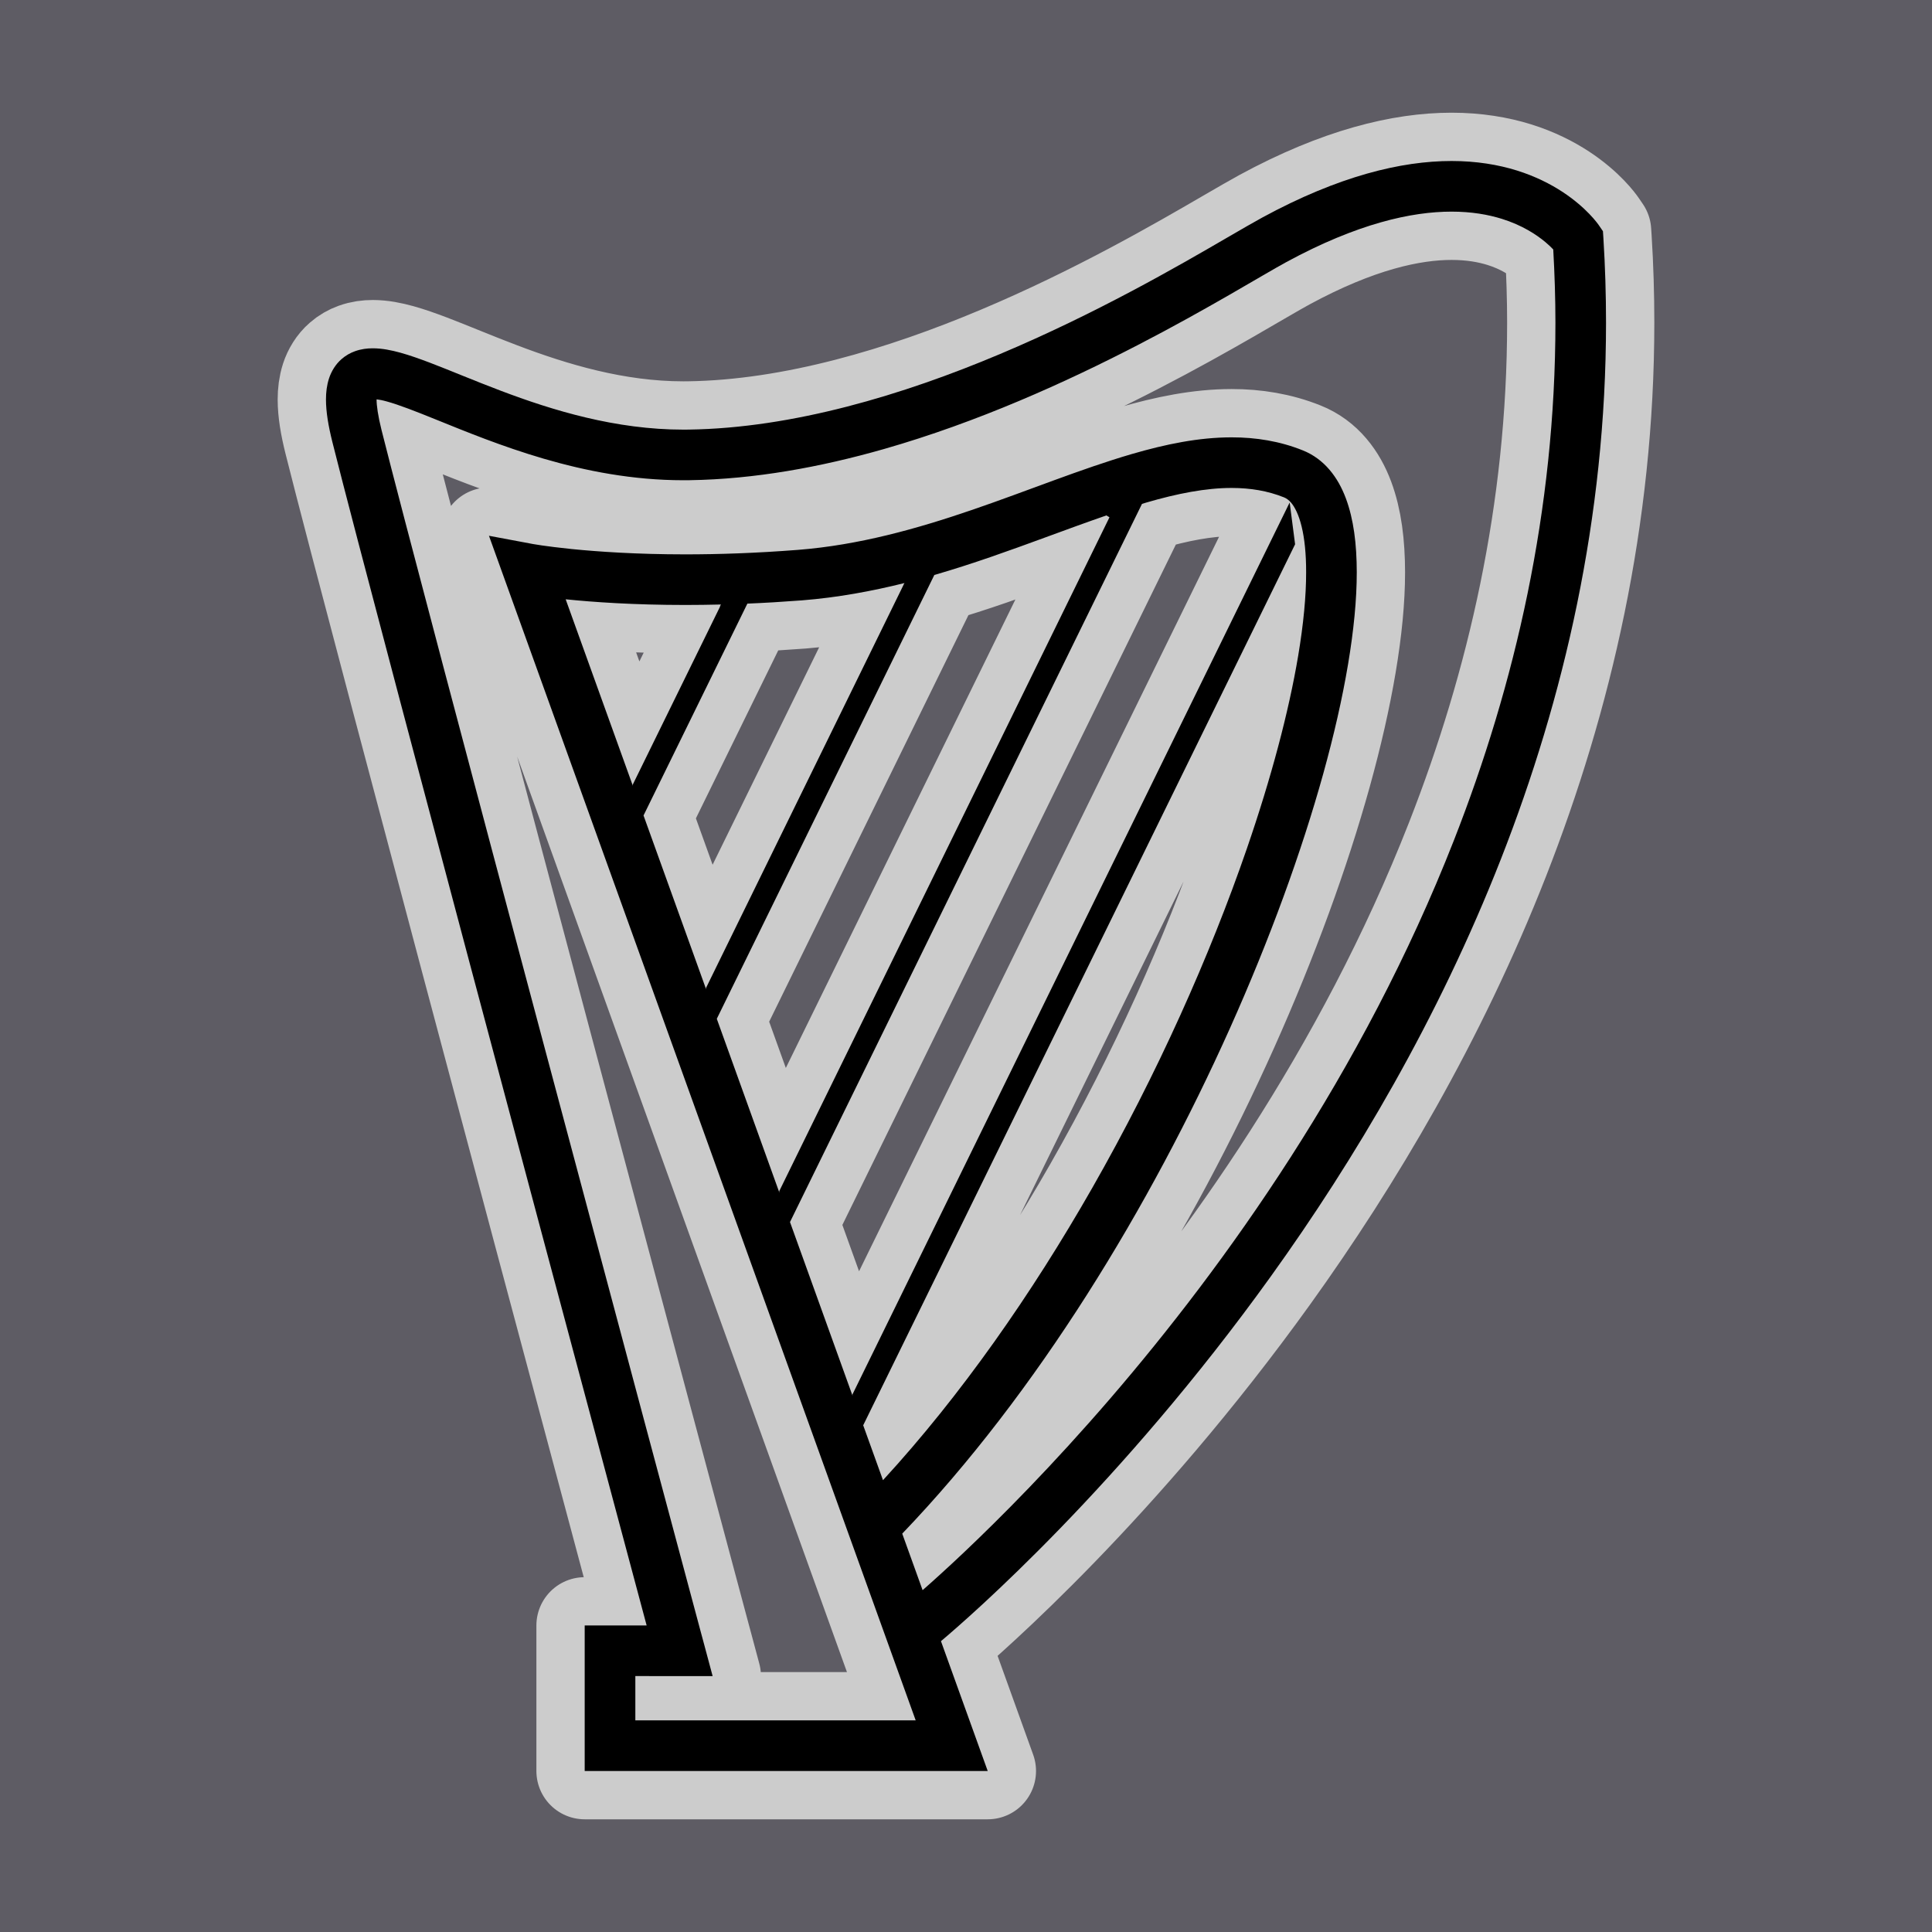
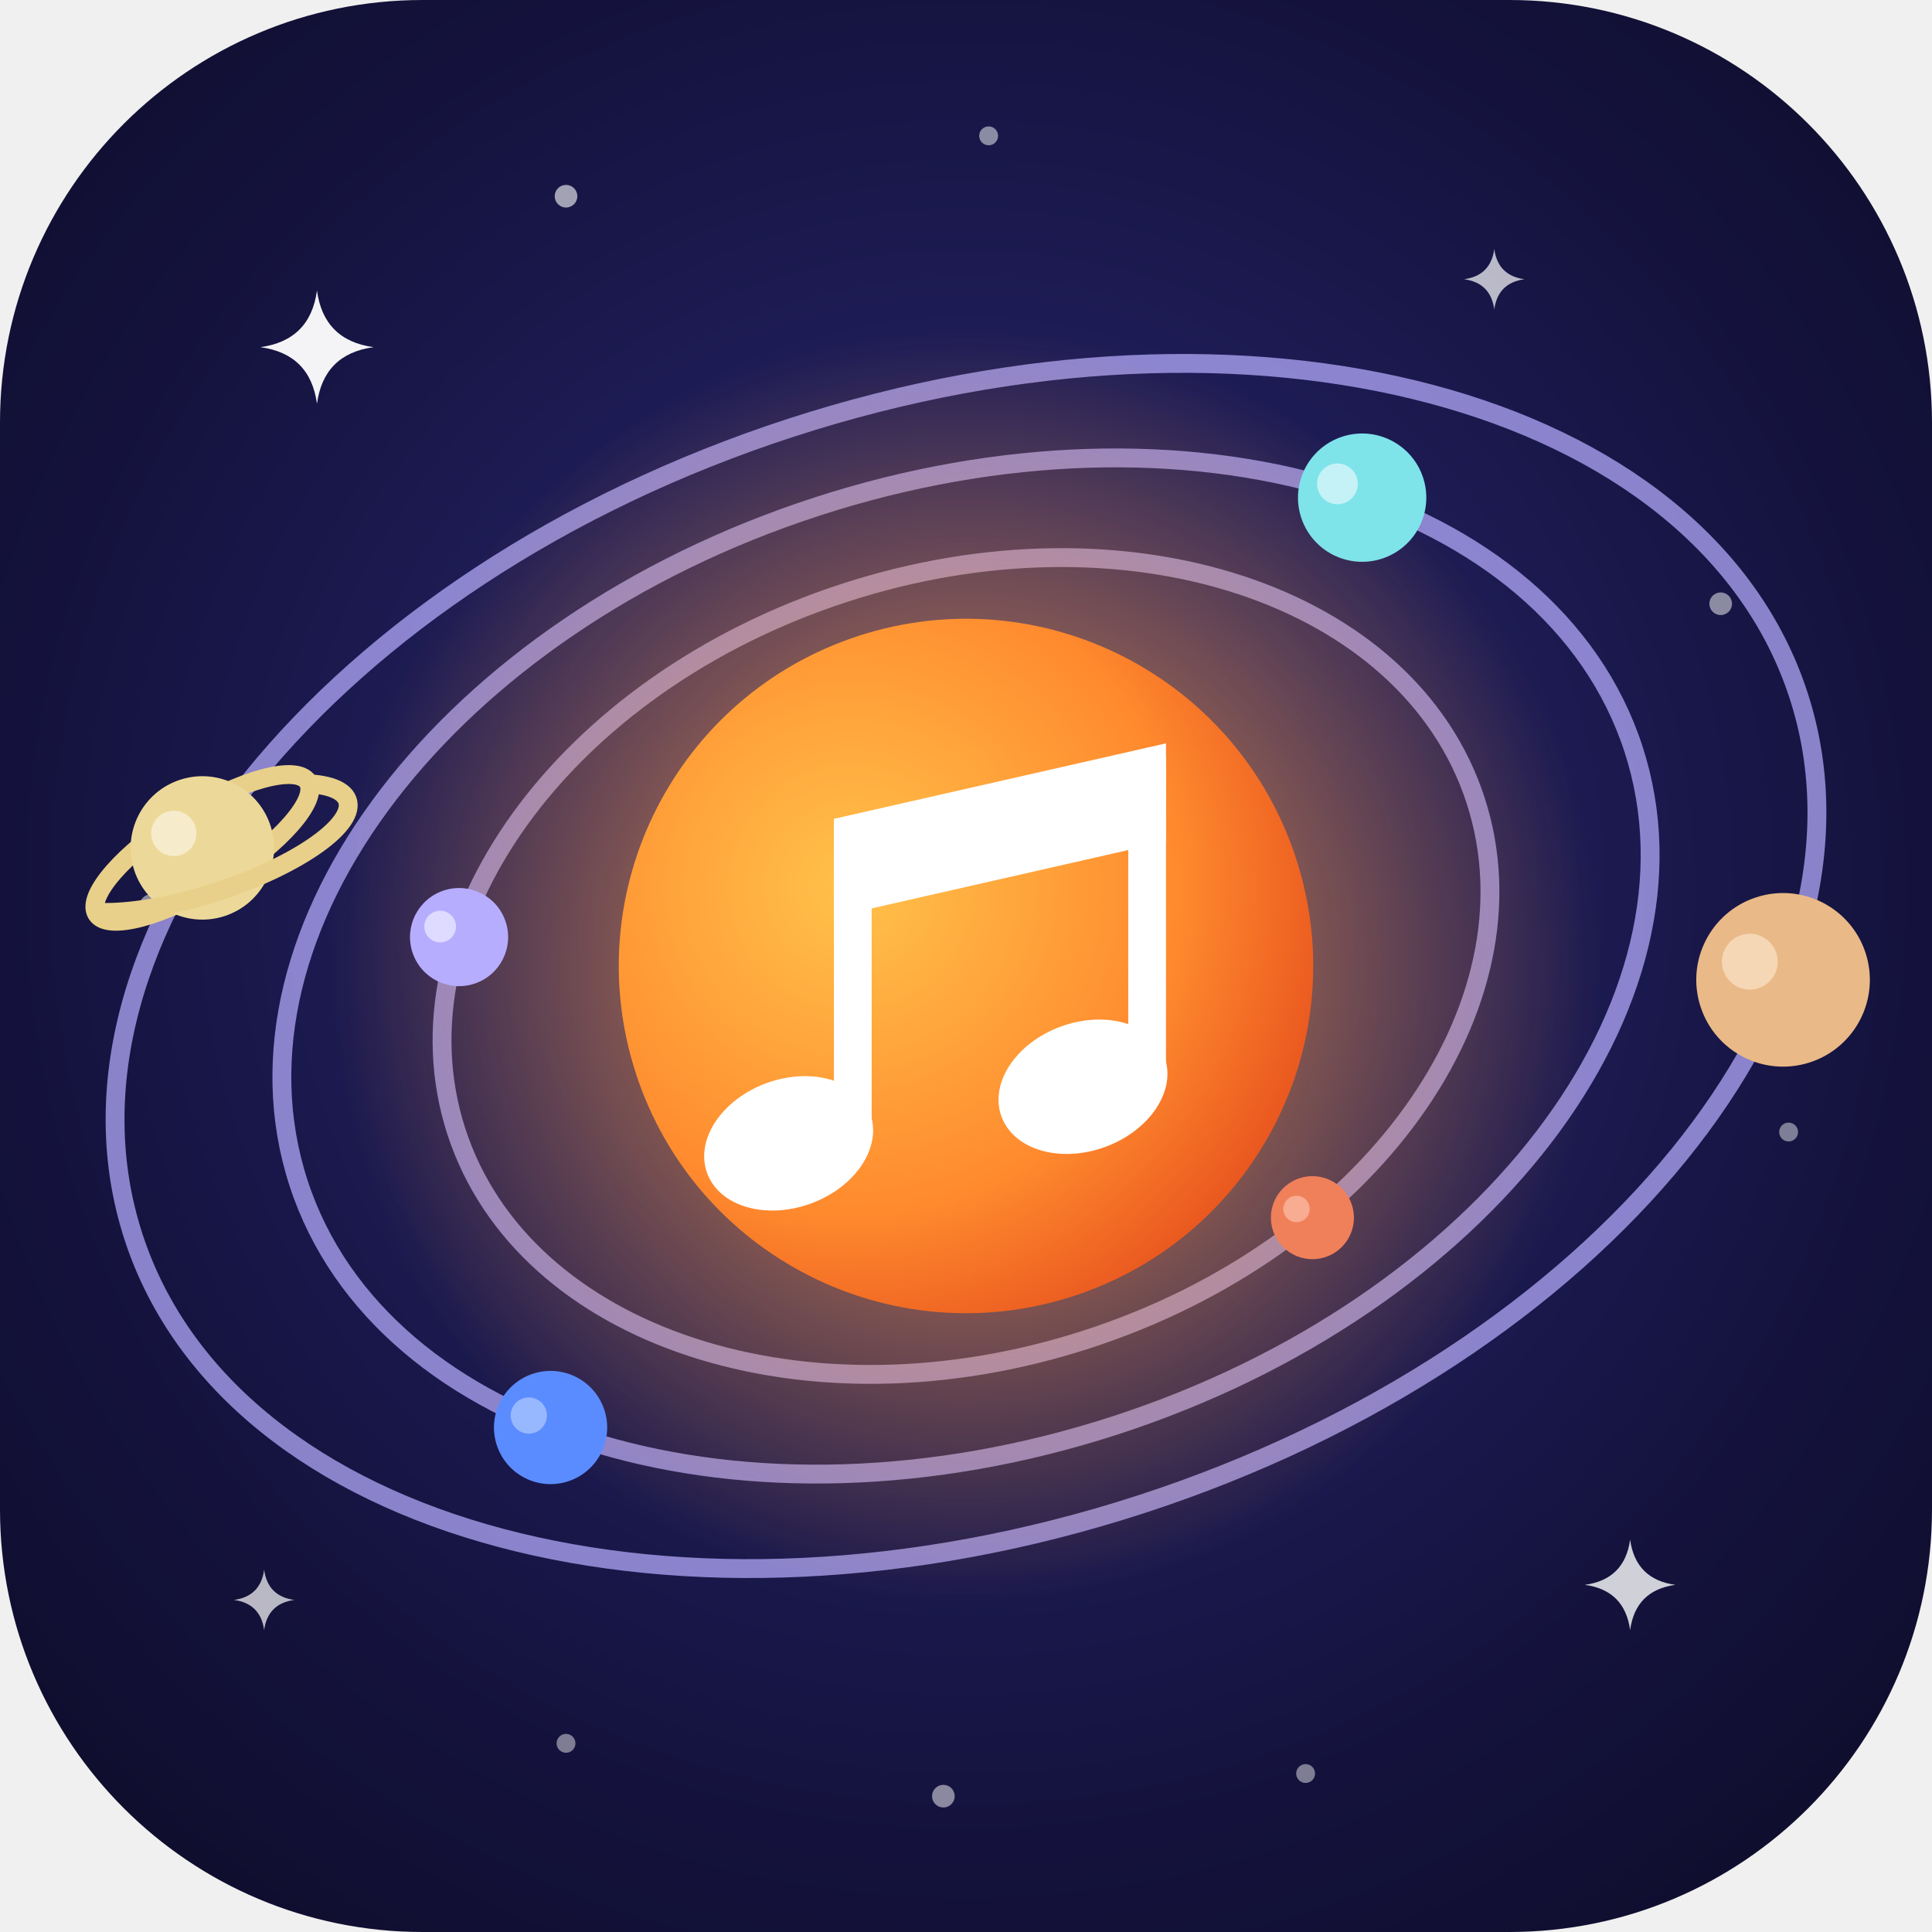
- <svg xmlns="http://www.w3.org/2000/svg" height="256px" width="256px" version="1.1" id="_x32_" viewBox="-51.2 -51.2 614.40 614.40" xml:space="preserve" fill="#000000" stroke="#000000" stroke-width="0.005">
-   <g id="SVGRepo_bgCarrier" stroke-width="0" transform="translate(0,0), scale(1)">
-     <rect x="-51.2" y="-51.2" width="614.40" height="614.40" rx="0" fill="#5e5c64" strokewidth="0" />
-   </g>
-   <g id="SVGRepo_tracerCarrier" stroke-linecap="round" stroke-linejoin="round" stroke="#CCCCCC" stroke-width="30.72">
-     <style type="text/css"> .st0{fill:#000000;} </style>
-     <g>
-       <path class="st0" d="M458.702,24.548l-0.145-2.216l-1.249-1.828c-0.434-0.632-3.998-5.682-11.62-10.686 c-3.808-2.492-8.635-4.965-14.513-6.8C425.295,1.19,418.371,0,410.421,0c-15.928,0-35.813,4.734-60.184,17.972 c-2.841,1.545-6.51,3.689-11.035,6.306c-15.776,9.18-41.889,24.279-72.52,37.168c-30.605,12.909-65.688,23.502-98.85,23.969 c-0.553,0.006-1.131,0.013-1.71,0.013c-21.504,0.007-41.515-6.082-58.198-12.416c-8.365-3.163-15.855-6.366-22.451-8.884 c-3.301-1.249-6.379-2.341-9.325-3.163c-2.959-0.809-5.767-1.388-8.786-1.401c-1.801,0-3.708,0.224-5.681,0.933 c-1.474,0.527-2.96,1.355-4.248,2.486c-1.946,1.683-3.275,3.945-3.998,6.148c-0.723,2.229-0.967,4.426-0.973,6.714 c0.013,3.979,0.736,8.293,2.038,13.521c3.341,13.376,11.416,44.125,21.661,82.857c26.469,100.048,67.43,253.005,78.281,293.5 h-19.702V512h128.166l-14.868-41.291c8.99-7.569,56.916-49.194,104.966-116.092c26.567-36.99,53.167-81.726,73.158-132.756 c19.991-51.03,33.373-108.372,33.373-170.436C459.537,42.56,459.267,33.596,458.702,24.548z M411.177,215.988 c-29.072,74.23-72.856,135.248-109.365,177.624c-18.255,21.181-34.682,37.707-46.506,48.906 c-5.432,5.136-9.884,9.147-13.106,11.974l-6.477-17.978c43.053-44.901,78.899-104.223,104.216-160.717 c12.705-28.376,22.746-56.028,29.644-80.846c3.446-12.415,6.103-24.12,7.911-34.878c1.809-10.772,2.775-20.576,2.775-29.29 c-0.019-8.996-0.98-16.821-3.472-23.515c-1.256-3.341-2.926-6.419-5.195-9.075c-2.249-2.656-5.162-4.846-8.496-6.168 c-7.326-2.946-14.967-4.15-22.634-4.143c-10.436,0-20.964,2.17-31.736,5.306c-16.144,4.715-32.952,11.646-50.636,17.709 c-17.682,6.063-36.2,11.258-55.56,12.771c-13.29,1.039-25.292,1.427-35.78,1.427c-15.539,0-27.803-0.861-36.128-1.69 c-4.163-0.421-7.339-0.842-9.456-1.144c-1.059-0.158-1.835-0.289-2.361-0.368c-0.25-0.046-0.441-0.079-0.553-0.092l-0.118-0.026 h-0.02l-13.829-2.591l135.708,376.718h-89.157V481.81l24.581,0.013l-2.716-10.14c0,0-0.356-1.302-1.013-3.748 c-4.932-18.406-27.231-101.626-49.84-186.449c-11.304-42.408-22.7-85.231-32.031-120.538 c-9.332-35.306-16.624-63.149-19.715-75.472c-1.118-4.471-1.566-7.773-1.552-9.628c0-0.032,0.007-0.052,0.007-0.052 c0.835,0.092,1.939,0.303,3.281,0.684c3.788,1.039,9.121,3.117,15.401,5.662c9.456,3.821,21.162,8.648,34.471,12.534 c13.323,3.887,28.303,6.846,44.402,6.846c0.638,0,1.282,0,1.946-0.013c20.793-0.316,41.698-4.169,61.722-9.877 c30.026-8.575,58.106-21.346,80.72-33.038c11.311-5.839,21.247-11.429,29.329-16.072c8.082-4.649,14.368-8.391,18.078-10.403 c22.595-12.258,39.811-16.019,52.503-16.019c6.352,0,11.613,0.94,15.966,2.288c6.523,2.039,11.041,5.038,13.915,7.444 c1.039,0.881,1.848,1.657,2.452,2.302c0.44,7.825,0.691,15.605,0.691,23.292C443.445,111.16,430.569,166.498,411.177,215.988z M358.931,108.596L219.888,392.257l0.053,0.461l-19.913-55.291l111.937-228.384c0.421-0.132,0.855-0.276,1.276-0.395 c9.956-2.913,19.084-4.682,27.232-4.675c6.016,0.007,11.475,0.927,16.65,2.992h0.006c0.783,0.33,1.453,0.783,2.242,1.684 c1.164,1.342,2.466,3.854,3.374,7.642c0.914,3.748,1.434,8.674,1.42,14.493c0.014,7.517-0.842,16.525-2.538,26.626 c-2.972,17.67-8.523,38.661-16.322,61.295c-11.705,33.972-28.5,71.678-49.188,107.925c-19.163,33.564-41.679,65.872-66.516,92.886 l-6.293-17.46l137.346-280.164v-0.02L358.931,108.596z M196.661,328.102l-19.912-55.311l69.179-141.14 c12.356-3.578,24.068-7.826,35.122-11.883c6.793-2.492,13.317-4.886,19.596-7.056l0.98,0.591L196.609,327.603L196.661,328.102z M173.383,263.473l-19.932-55.343l33.025-67.371c5.511-0.23,11.278-0.572,17.314-1.032c11.33-0.901,22.208-2.907,32.65-5.511 c-0.191,0.316-0.388,0.651-0.519,1.02l-62.597,127.738L173.383,263.473z M150.077,198.759l-21.385-59.375 c8.825,0.901,21.727,1.802,38.068,1.802c3.603,0,7.385-0.052,11.318-0.145c-0.185,0.243-0.303,0.506-0.362,0.816l-27.692,56.461 L150.077,198.759z" />
+ <svg xmlns="http://www.w3.org/2000/svg" width="512" height="512" viewBox="0 0 512 512">
+   <defs>
+     <radialGradient id="bg" cx="50%" cy="46%" r="75%">
+       <stop offset="0" stop-color="#2b2a78" />
+       <stop offset=".62" stop-color="#15133f" />
+       <stop offset="1" stop-color="#0c0b24" />
+     </radialGradient>
+     <radialGradient id="sun" cx="38%" cy="34%" r="78%">
+       <stop offset="0" stop-color="#ffc24a" />
+       <stop offset=".6" stop-color="#ff8a2e" />
+       <stop offset="1" stop-color="#e2461a" />
+     </radialGradient>
+     <radialGradient id="glow">
+       <stop offset=".45" stop-color="#ff9a3a" stop-opacity=".5" />
+       <stop offset="1" stop-color="#ff9a3a" stop-opacity="0" />
+     </radialGradient>
+   </defs>
+   <rect width="512" height="512" rx="112" fill="url(#bg)" />
+   <circle cx="150" cy="52" r="3" fill="#ffffff" opacity="0.6" />
+   <circle cx="262" cy="36" r="2.5" fill="#ffffff" opacity="0.5" />
+   <circle cx="456" cy="160" r="3" fill="#ffffff" opacity="0.5" />
+   <circle cx="474" cy="300" r="2.5" fill="#ffffff" opacity="0.45" />
+   <circle cx="40" cy="240" r="3" fill="#ffffff" opacity="0.5" />
+   <circle cx="250" cy="476" r="3" fill="#ffffff" opacity="0.5" />
+   <circle cx="150" cy="462" r="2.5" fill="#ffffff" opacity="0.45" />
+   <circle cx="346" cy="470" r="2.5" fill="#ffffff" opacity="0.45" />
+   <path transform="translate(84 92)" opacity="0.95" fill="#ffffff" d="M0 -15 Q1.8 -1.8 15 0 Q1.8 1.8 0 15 Q-1.8 1.8 -15 0 Q-1.8 -1.8 0 -15Z" />
+   <path transform="translate(432 420)" opacity="0.8" fill="#ffffff" d="M0 -12 Q1.44 -1.44 12 0 Q1.44 1.44 0 12 Q-1.44 1.44 -12 0 Q-1.44 -1.44 0 -12Z" />
+   <path transform="translate(396 74)" opacity="0.7" fill="#ffffff" d="M0 -8 Q0.96 -0.96 8 0 Q0.96 0.96 0 8 Q-0.96 0.96 -8 0 Q-0.96 -0.96 0 -8Z" />
+   <path transform="translate(70 424)" opacity="0.7" fill="#ffffff" d="M0 -8 Q0.96 -0.96 8 0 Q0.96 0.96 0 8 Q-0.96 0.96 -8 0 Q-0.96 -0.96 0 -8Z" />
+   <g transform="translate(256 256) rotate(-18)">
+     <g fill="none" stroke="#b7adff" stroke-width="5" opacity=".72">
+       <ellipse rx="142" ry="104" />
+       <ellipse rx="186" ry="128" />
+       <ellipse rx="232" ry="150" />
    </g>
-   </g>
-   <g id="SVGRepo_iconCarrier">
-     <style type="text/css"> .st0{fill:#000000;} </style>
-     <g>
-       <path class="st0" d="M458.702,24.548l-0.145-2.216l-1.249-1.828c-0.434-0.632-3.998-5.682-11.62-10.686 c-3.808-2.492-8.635-4.965-14.513-6.8C425.295,1.19,418.371,0,410.421,0c-15.928,0-35.813,4.734-60.184,17.972 c-2.841,1.545-6.51,3.689-11.035,6.306c-15.776,9.18-41.889,24.279-72.52,37.168c-30.605,12.909-65.688,23.502-98.85,23.969 c-0.553,0.006-1.131,0.013-1.71,0.013c-21.504,0.007-41.515-6.082-58.198-12.416c-8.365-3.163-15.855-6.366-22.451-8.884 c-3.301-1.249-6.379-2.341-9.325-3.163c-2.959-0.809-5.767-1.388-8.786-1.401c-1.801,0-3.708,0.224-5.681,0.933 c-1.474,0.527-2.96,1.355-4.248,2.486c-1.946,1.683-3.275,3.945-3.998,6.148c-0.723,2.229-0.967,4.426-0.973,6.714 c0.013,3.979,0.736,8.293,2.038,13.521c3.341,13.376,11.416,44.125,21.661,82.857c26.469,100.048,67.43,253.005,78.281,293.5 h-19.702V512h128.166l-14.868-41.291c8.99-7.569,56.916-49.194,104.966-116.092c26.567-36.99,53.167-81.726,73.158-132.756 c19.991-51.03,33.373-108.372,33.373-170.436C459.537,42.56,459.267,33.596,458.702,24.548z M411.177,215.988 c-29.072,74.23-72.856,135.248-109.365,177.624c-18.255,21.181-34.682,37.707-46.506,48.906 c-5.432,5.136-9.884,9.147-13.106,11.974l-6.477-17.978c43.053-44.901,78.899-104.223,104.216-160.717 c12.705-28.376,22.746-56.028,29.644-80.846c3.446-12.415,6.103-24.12,7.911-34.878c1.809-10.772,2.775-20.576,2.775-29.29 c-0.019-8.996-0.98-16.821-3.472-23.515c-1.256-3.341-2.926-6.419-5.195-9.075c-2.249-2.656-5.162-4.846-8.496-6.168 c-7.326-2.946-14.967-4.15-22.634-4.143c-10.436,0-20.964,2.17-31.736,5.306c-16.144,4.715-32.952,11.646-50.636,17.709 c-17.682,6.063-36.2,11.258-55.56,12.771c-13.29,1.039-25.292,1.427-35.78,1.427c-15.539,0-27.803-0.861-36.128-1.69 c-4.163-0.421-7.339-0.842-9.456-1.144c-1.059-0.158-1.835-0.289-2.361-0.368c-0.25-0.046-0.441-0.079-0.553-0.092l-0.118-0.026 h-0.02l-13.829-2.591l135.708,376.718h-89.157V481.81l24.581,0.013l-2.716-10.14c0,0-0.356-1.302-1.013-3.748 c-4.932-18.406-27.231-101.626-49.84-186.449c-11.304-42.408-22.7-85.231-32.031-120.538 c-9.332-35.306-16.624-63.149-19.715-75.472c-1.118-4.471-1.566-7.773-1.552-9.628c0-0.032,0.007-0.052,0.007-0.052 c0.835,0.092,1.939,0.303,3.281,0.684c3.788,1.039,9.121,3.117,15.401,5.662c9.456,3.821,21.162,8.648,34.471,12.534 c13.323,3.887,28.303,6.846,44.402,6.846c0.638,0,1.282,0,1.946-0.013c20.793-0.316,41.698-4.169,61.722-9.877 c30.026-8.575,58.106-21.346,80.72-33.038c11.311-5.839,21.247-11.429,29.329-16.072c8.082-4.649,14.368-8.391,18.078-10.403 c22.595-12.258,39.811-16.019,52.503-16.019c6.352,0,11.613,0.94,15.966,2.288c6.523,2.039,11.041,5.038,13.915,7.444 c1.039,0.881,1.848,1.657,2.452,2.302c0.44,7.825,0.691,15.605,0.691,23.292C443.445,111.16,430.569,166.498,411.177,215.988z M358.931,108.596L219.888,392.257l0.053,0.461l-19.913-55.291l111.937-228.384c0.421-0.132,0.855-0.276,1.276-0.395 c9.956-2.913,19.084-4.682,27.232-4.675c6.016,0.007,11.475,0.927,16.65,2.992h0.006c0.783,0.33,1.453,0.783,2.242,1.684 c1.164,1.342,2.466,3.854,3.374,7.642c0.914,3.748,1.434,8.674,1.42,14.493c0.014,7.517-0.842,16.525-2.538,26.626 c-2.972,17.67-8.523,38.661-16.322,61.295c-11.705,33.972-28.5,71.678-49.188,107.925c-19.163,33.564-41.679,65.872-66.516,92.886 l-6.293-17.46l137.346-280.164v-0.02L358.931,108.596z M196.661,328.102l-19.912-55.311l69.179-141.14 c12.356-3.578,24.068-7.826,35.122-11.883c6.793-2.492,13.317-4.886,19.596-7.056l0.98,0.591L196.609,327.603L196.661,328.102z M173.383,263.473l-19.932-55.343l33.025-67.371c5.511-0.23,11.278-0.572,17.314-1.032c11.33-0.901,22.208-2.907,32.65-5.511 c-0.191,0.316-0.388,0.651-0.519,1.02l-62.597,127.738L173.383,263.473z M150.077,198.759l-21.385-59.375 c8.825,0.901,21.727,1.802,38.068,1.802c3.603,0,7.385-0.052,11.318-0.145c-0.185,0.243-0.303,0.506-0.362,0.816l-27.692,56.461 L150.077,198.759z" />
+     <circle r="168" fill="url(#glow)" />
+     <circle cx="-125.4" cy="-48.8" r="13" fill="#b7adff" />
+     <circle cx="-129.3" cy="-53.0" r="4.2" fill="#ffffff" opacity=".55" />
+     <circle cx="66.7" cy="91.8" r="11" fill="#f0805a" />
+     <circle cx="63.4" cy="88.3" r="3.5" fill="#ffd0bd" opacity=".55" />
+     <circle cx="138.2" cy="-85.6" r="17" fill="#7fe3ea" />
+     <circle cx="133.1" cy="-91.1" r="5.4" fill="#ffffff" opacity=".55" />
+     <circle cx="-142.5" cy="82.3" r="15" fill="#5b8cff" />
+     <circle cx="-147.0" cy="77.5" r="4.8" fill="#c9dbff" opacity=".55" />
+     <circle cx="204.8" cy="70.4" r="23" fill="#e9b987" />
+     <circle cx="197.9" cy="63.1" r="7.4" fill="#fff0dc" opacity=".55" />
+     <g transform="translate(-182.8 -92.3)">
+       <ellipse rx="33" ry="10" fill="none" stroke="#e8d08a" stroke-width="5" transform="rotate(-14)" />
+       <circle r="19" fill="#ecd999" />
+       <circle cx="-6" cy="-6" r="6" fill="#ffffff" opacity=".5" />
+       <path d="M-32 7.5 A33 10 0 0 0 32 -7.5" fill="none" stroke="#e8d08a" stroke-width="5" transform="rotate(0)" />
+     </g>
+     <circle r="92" fill="url(#sun)" />
+     <g transform="rotate(18)">
+       <g fill="#ffffff" transform="translate(-9 9)">
+         <ellipse cx="-38" cy="38" rx="23" ry="17" transform="rotate(-20 -38 38)" />
+         <ellipse cx="40" cy="23" rx="23" ry="17" transform="rotate(-20 40 23)" />
+         <rect x="-26" y="-48" width="10" height="86" rx="2" />
+         <rect x="52" y="-66" width="10" height="90" rx="2" />
+         <path d="M-26 -48 L62 -68 L62 -42 L-26 -22 Z" />
+       </g>
    </g>
  </g>
</svg>
